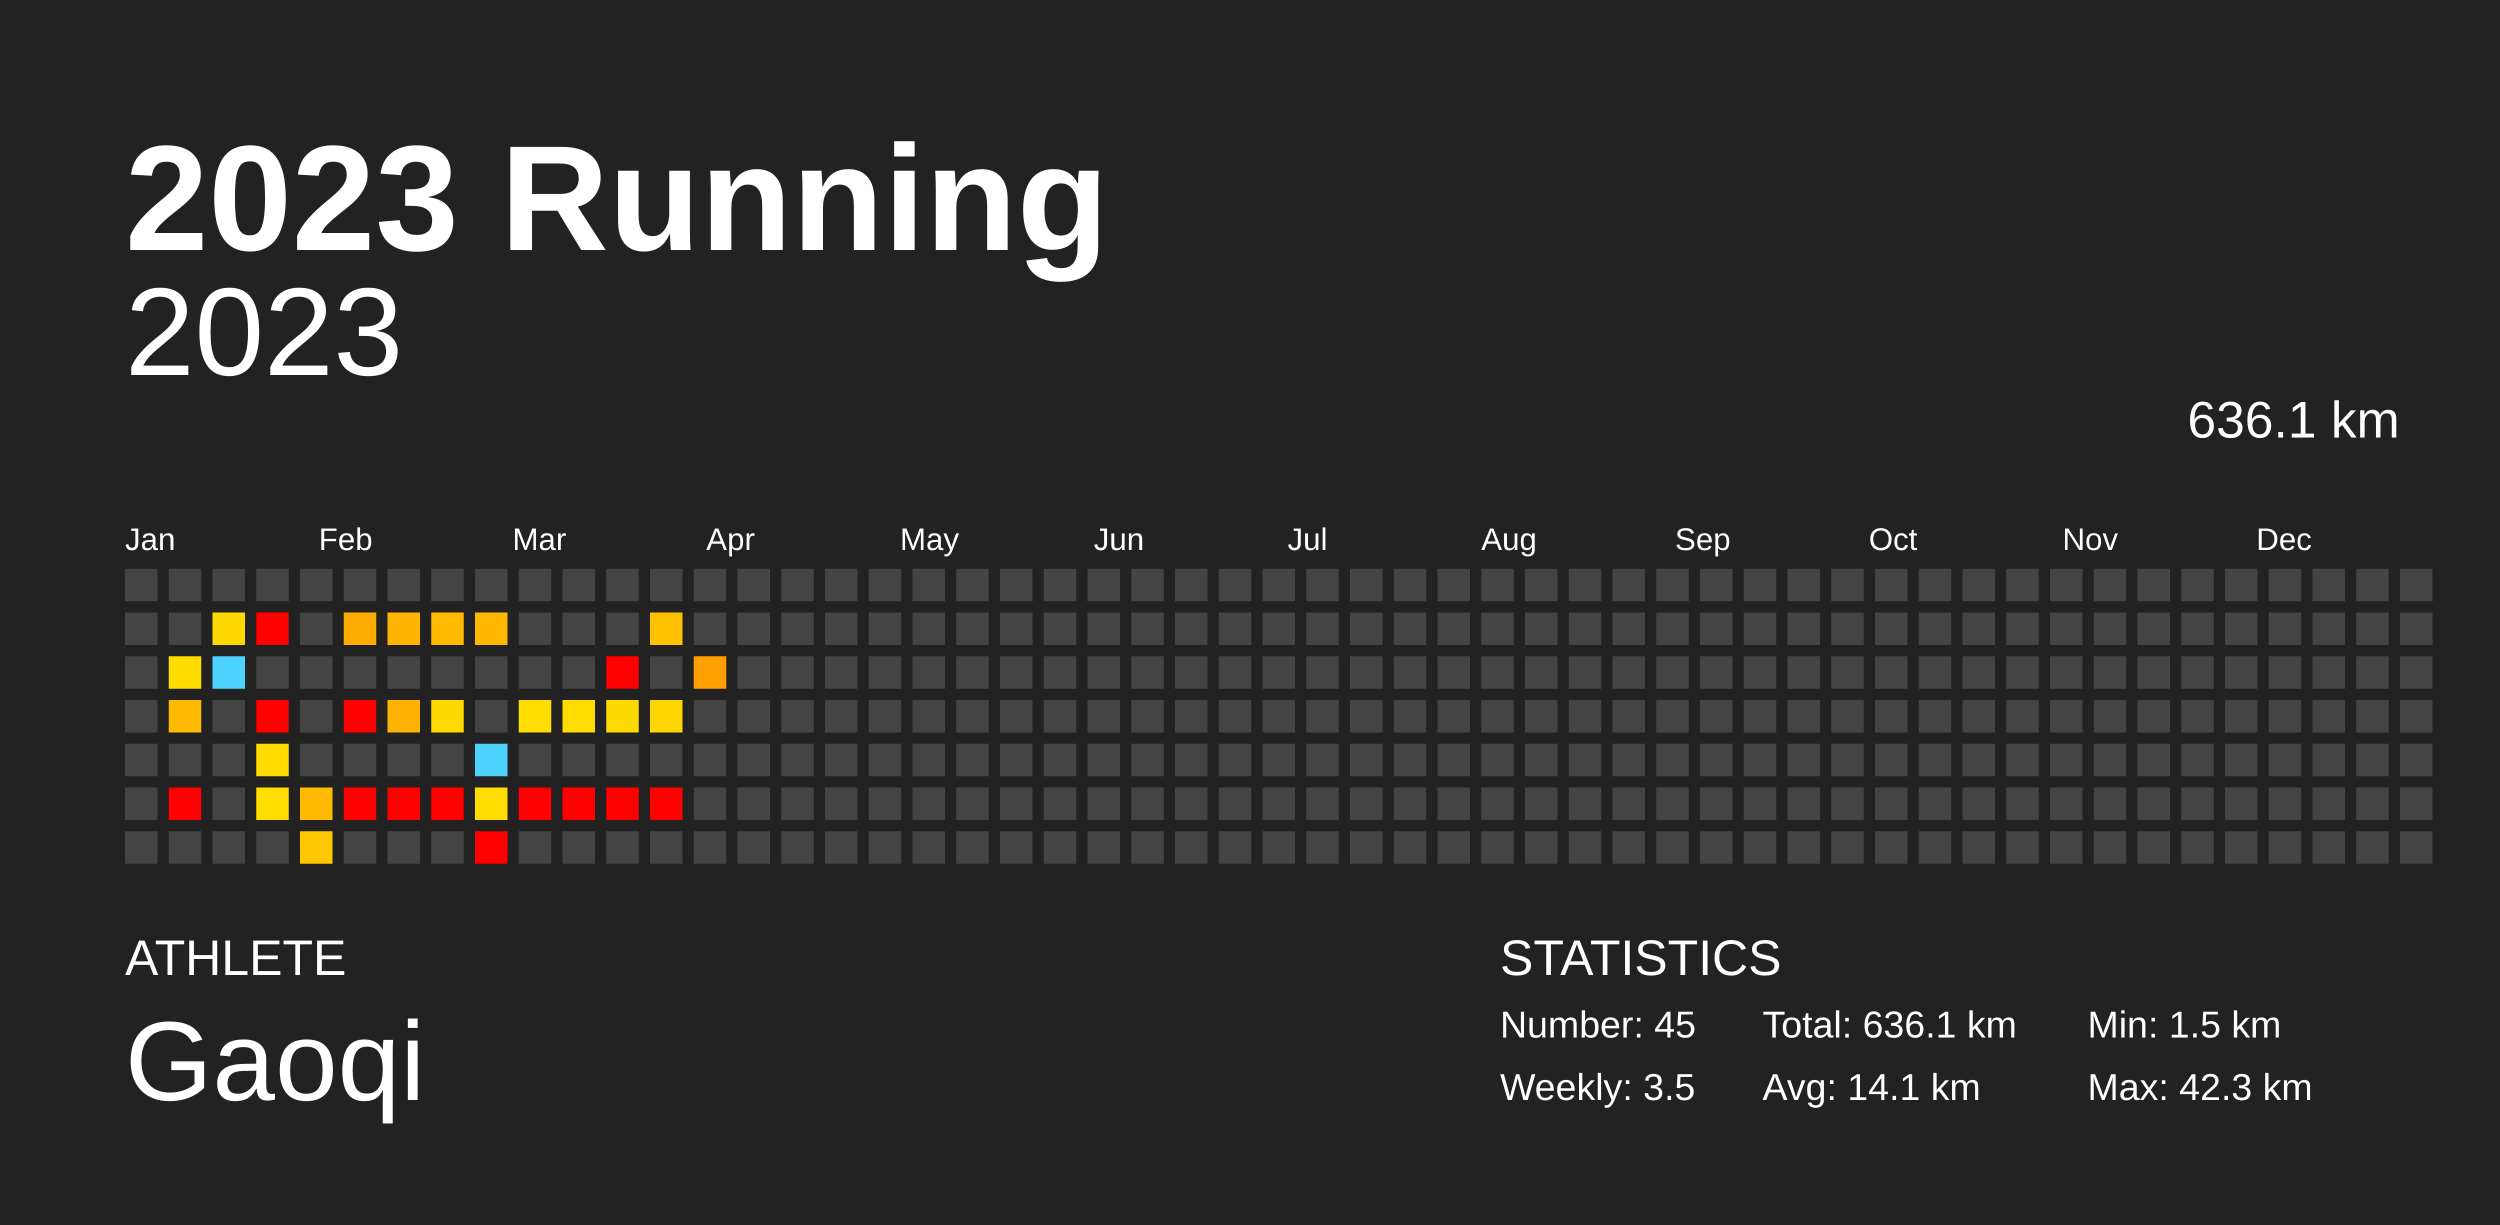
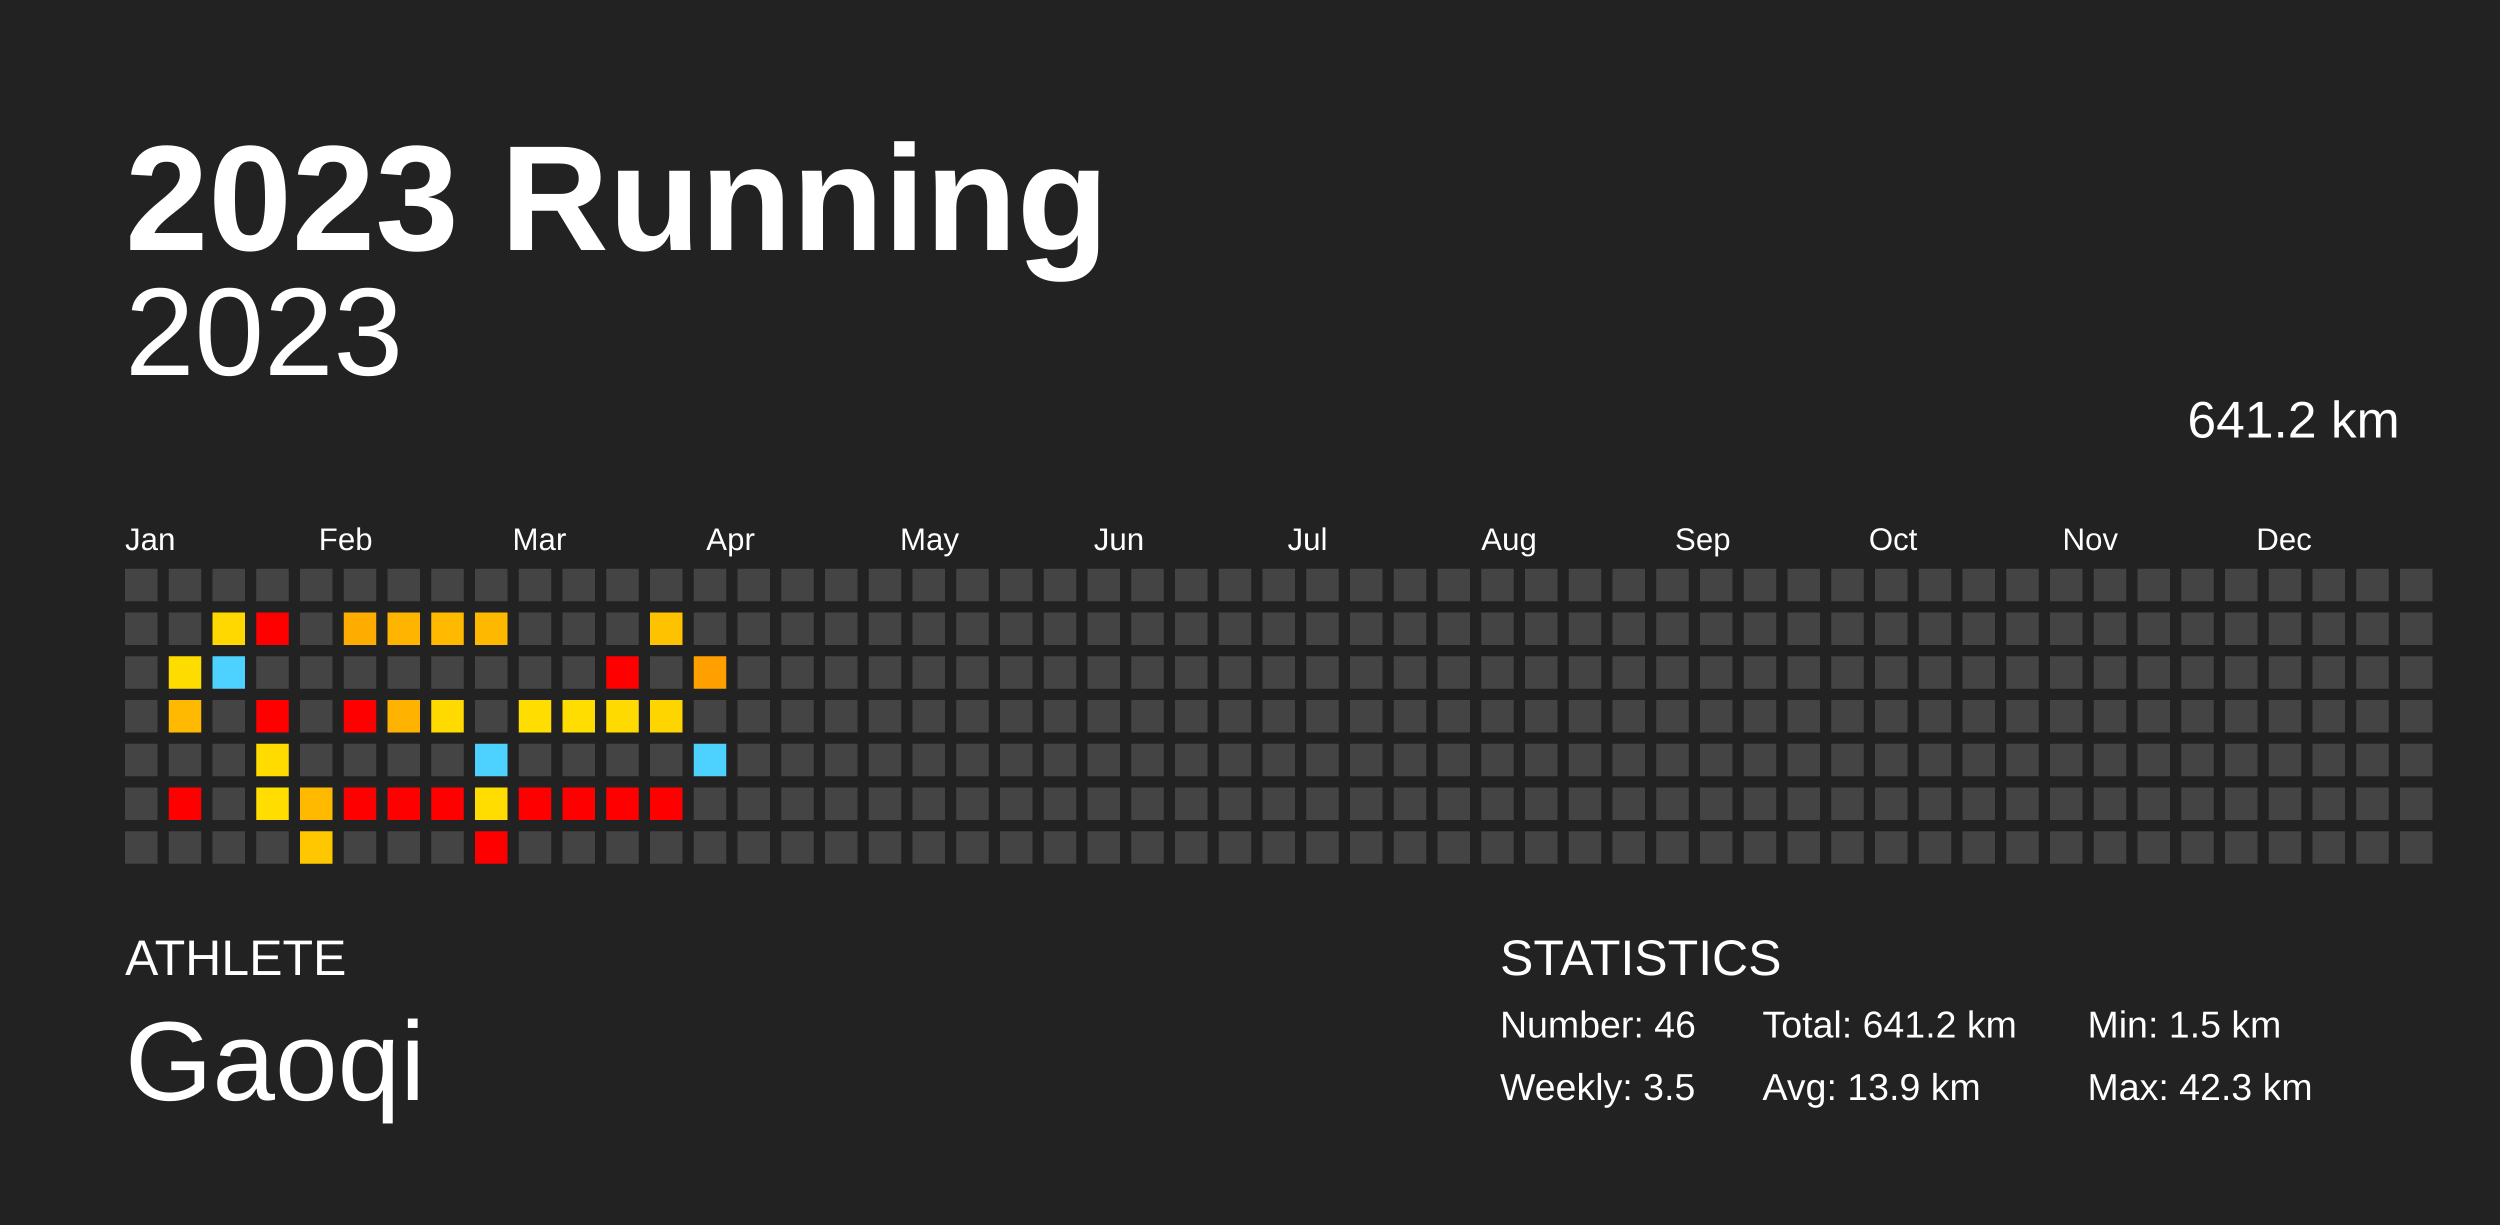
<svg xmlns="http://www.w3.org/2000/svg" baseProfile="full" height="98mm" version="1.1" viewBox="0,0,200,98" width="200mm">
  <defs />
  <rect fill="#222222" height="98" width="200" x="0" y="0" />
  <text fill="#FFFFFF" style="font-size:12px; font-family:Arial; font-weight:bold;" x="10" y="20">2023 Running</text>
  <text fill="#FFFFFF" style="font-size:4px; font-family:Arial" x="10" y="78">ATHLETE</text>
  <text fill="#FFFFFF" style="font-size:9px; font-family:Arial" x="10" y="88">Gaoqi</text>
  <text fill="#FFFFFF" style="font-size:4px; font-family:Arial" x="120" y="78">STATISTICS</text>
-   <text fill="#FFFFFF" style="font-size:3px; font-family:Arial" x="120" y="83">Number: 45</text>
+   <text fill="#FFFFFF" style="font-size:3px; font-family:Arial" x="120" y="83">Number: 46</text>
  <text fill="#FFFFFF" style="font-size:3px; font-family:Arial" x="120" y="88">Weekly: 3.5</text>
-   <text fill="#FFFFFF" style="font-size:3px; font-family:Arial" x="141" y="83">Total: 636.1 km</text>
-   <text fill="#FFFFFF" style="font-size:3px; font-family:Arial" x="141" y="88">Avg: 14.1 km</text>
+   <text fill="#FFFFFF" style="font-size:3px; font-family:Arial" x="141" y="83">Total: 641.2 km</text>
+   <text fill="#FFFFFF" style="font-size:3px; font-family:Arial" x="141" y="88">Avg: 13.9 km</text>
  <text fill="#FFFFFF" style="font-size:3px; font-family:Arial" x="167" y="83">Min: 1.5 km</text>
  <text fill="#FFFFFF" style="font-size:3px; font-family:Arial" x="167" y="88">Max: 42.3 km</text>
  <text alignment-baseline="hanging" fill="#FFFFFF" style="font-size:10.0px; font-family:Arial;" x="10" y="30">2023</text>
-   <text alignment-baseline="hanging" fill="#FFFFFF" style="font-size:4.125px; font-family:Arial;" x="175" y="35">636.1 km</text>
+   <text alignment-baseline="hanging" fill="#FFFFFF" style="font-size:4.125px; font-family:Arial;" x="175" y="35">641.2 km</text>
  <text fill="#FFFFFF" style="font-size:2.5px; font-family:Arial" x="10.0" y="44">Jan</text>
  <text fill="#FFFFFF" style="font-size:2.5px; font-family:Arial" x="25.5" y="44">Feb</text>
  <text fill="#FFFFFF" style="font-size:2.5px; font-family:Arial" x="41.0" y="44">Mar</text>
  <text fill="#FFFFFF" style="font-size:2.5px; font-family:Arial" x="56.5" y="44">Apr</text>
  <text fill="#FFFFFF" style="font-size:2.5px; font-family:Arial" x="72.0" y="44">May</text>
  <text fill="#FFFFFF" style="font-size:2.5px; font-family:Arial" x="87.5" y="44">Jun</text>
  <text fill="#FFFFFF" style="font-size:2.5px; font-family:Arial" x="103.0" y="44">Jul</text>
  <text fill="#FFFFFF" style="font-size:2.5px; font-family:Arial" x="118.5" y="44">Aug</text>
  <text fill="#FFFFFF" style="font-size:2.5px; font-family:Arial" x="134.0" y="44">Sep</text>
  <text fill="#FFFFFF" style="font-size:2.5px; font-family:Arial" x="149.5" y="44">Oct</text>
  <text fill="#FFFFFF" style="font-size:2.5px; font-family:Arial" x="165.0" y="44">Nov</text>
  <text fill="#FFFFFF" style="font-size:2.5px; font-family:Arial" x="180.5" y="44">Dec</text>
  <rect fill="#444444" height="2.6" width="2.6" x="10.0" y="45.5" />
  <rect fill="#444444" height="2.6" width="2.6" x="10.0" y="49.0" />
  <rect fill="#444444" height="2.6" width="2.6" x="10.0" y="52.5" />
  <rect fill="#444444" height="2.6" width="2.6" x="10.0" y="56.0" />
  <rect fill="#444444" height="2.6" width="2.6" x="10.0" y="59.5" />
  <rect fill="#444444" height="2.6" width="2.6" x="10.0" y="63.0" />
  <rect fill="#444444" height="2.6" width="2.6" x="10.0" y="66.5" />
  <rect fill="#444444" height="2.6" width="2.6" x="13.5" y="45.5" />
  <rect fill="#444444" height="2.6" width="2.6" x="13.5" y="49.0" />
  <rect fill="#ffdc00" height="2.6" width="2.6" x="13.5" y="52.5" />
  <rect fill="#ffb900" height="2.6" width="2.6" x="13.5" y="56.0" />
  <rect fill="#444444" height="2.6" width="2.6" x="13.5" y="59.5" />
  <rect fill="red" height="2.6" width="2.6" x="13.5" y="63.0" />
  <rect fill="#444444" height="2.6" width="2.6" x="13.5" y="66.5" />
  <rect fill="#444444" height="2.6" width="2.6" x="17.0" y="45.5" />
  <rect fill="#ffd800" height="2.6" width="2.6" x="17.0" y="49.0" />
  <rect fill="#4dd2ff" height="2.6" width="2.6" x="17.0" y="52.5" />
  <rect fill="#444444" height="2.6" width="2.6" x="17.0" y="56.0" />
  <rect fill="#444444" height="2.6" width="2.6" x="17.0" y="59.5" />
  <rect fill="#444444" height="2.6" width="2.6" x="17.0" y="63.0" />
  <rect fill="#444444" height="2.6" width="2.6" x="17.0" y="66.5" />
  <rect fill="#444444" height="2.6" width="2.6" x="20.5" y="45.5" />
  <rect fill="red" height="2.6" width="2.6" x="20.5" y="49.0" />
  <rect fill="#444444" height="2.6" width="2.6" x="20.5" y="52.5" />
  <rect fill="red" height="2.6" width="2.6" x="20.5" y="56.0" />
  <rect fill="#ffdb00" height="2.6" width="2.6" x="20.5" y="59.5" />
  <rect fill="#ffdd00" height="2.6" width="2.6" x="20.5" y="63.0" />
  <rect fill="#444444" height="2.6" width="2.6" x="20.5" y="66.5" />
  <rect fill="#444444" height="2.6" width="2.6" x="24.0" y="45.5" />
  <rect fill="#444444" height="2.6" width="2.6" x="24.0" y="49.0" />
  <rect fill="#444444" height="2.6" width="2.6" x="24.0" y="52.5" />
  <rect fill="#444444" height="2.6" width="2.6" x="24.0" y="56.0" />
  <rect fill="#444444" height="2.6" width="2.6" x="24.0" y="59.5" />
  <rect fill="#ffba00" height="2.6" width="2.6" x="24.0" y="63.0" />
  <rect fill="#ffc700" height="2.6" width="2.6" x="24.0" y="66.5" />
  <rect fill="#444444" height="2.6" width="2.6" x="27.5" y="45.5" />
  <rect fill="#ffac00" height="2.6" width="2.6" x="27.5" y="49.0" />
  <rect fill="#444444" height="2.6" width="2.6" x="27.5" y="52.5" />
  <rect fill="red" height="2.6" width="2.6" x="27.5" y="56.0" />
  <rect fill="#444444" height="2.6" width="2.6" x="27.5" y="59.5" />
  <rect fill="red" height="2.6" width="2.6" x="27.5" y="63.0" />
  <rect fill="#444444" height="2.6" width="2.6" x="27.5" y="66.5" />
  <rect fill="#444444" height="2.6" width="2.6" x="31.0" y="45.5" />
  <rect fill="#ffb400" height="2.6" width="2.6" x="31.0" y="49.0" />
  <rect fill="#444444" height="2.6" width="2.6" x="31.0" y="52.5" />
  <rect fill="#ffb300" height="2.6" width="2.6" x="31.0" y="56.0" />
  <rect fill="#444444" height="2.6" width="2.6" x="31.0" y="59.5" />
  <rect fill="red" height="2.6" width="2.6" x="31.0" y="63.0" />
  <rect fill="#444444" height="2.6" width="2.6" x="31.0" y="66.5" />
  <rect fill="#444444" height="2.6" width="2.6" x="34.5" y="45.5" />
  <rect fill="#ffba00" height="2.6" width="2.6" x="34.5" y="49.0" />
  <rect fill="#444444" height="2.6" width="2.6" x="34.5" y="52.5" />
  <rect fill="#ffda00" height="2.6" width="2.6" x="34.5" y="56.0" />
  <rect fill="#444444" height="2.6" width="2.6" x="34.5" y="59.5" />
  <rect fill="red" height="2.6" width="2.6" x="34.5" y="63.0" />
  <rect fill="#444444" height="2.6" width="2.6" x="34.5" y="66.5" />
  <rect fill="#444444" height="2.6" width="2.6" x="38.0" y="45.5" />
  <rect fill="#ffb800" height="2.6" width="2.6" x="38.0" y="49.0" />
  <rect fill="#444444" height="2.6" width="2.6" x="38.0" y="52.5" />
  <rect fill="#444444" height="2.6" width="2.6" x="38.0" y="56.0" />
  <rect fill="#4dd2ff" height="2.6" width="2.6" x="38.0" y="59.5" />
  <rect fill="#ffdd00" height="2.6" width="2.6" x="38.0" y="63.0" />
  <rect fill="red" height="2.6" width="2.6" x="38.0" y="66.5" />
  <rect fill="#444444" height="2.6" width="2.6" x="41.5" y="45.5" />
  <rect fill="#444444" height="2.6" width="2.6" x="41.5" y="49.0" />
  <rect fill="#444444" height="2.6" width="2.6" x="41.5" y="52.5" />
  <rect fill="#ffdd00" height="2.6" width="2.6" x="41.5" y="56.0" />
  <rect fill="#444444" height="2.6" width="2.6" x="41.5" y="59.5" />
  <rect fill="red" height="2.6" width="2.6" x="41.5" y="63.0" />
  <rect fill="#444444" height="2.6" width="2.6" x="41.5" y="66.5" />
  <rect fill="#444444" height="2.6" width="2.6" x="45.0" y="45.5" />
  <rect fill="#444444" height="2.6" width="2.6" x="45.0" y="49.0" />
  <rect fill="#444444" height="2.6" width="2.6" x="45.0" y="52.5" />
  <rect fill="#ffdd00" height="2.6" width="2.6" x="45.0" y="56.0" />
  <rect fill="#444444" height="2.6" width="2.6" x="45.0" y="59.5" />
  <rect fill="red" height="2.6" width="2.6" x="45.0" y="63.0" />
  <rect fill="#444444" height="2.6" width="2.6" x="45.0" y="66.5" />
  <rect fill="#444444" height="2.6" width="2.6" x="48.5" y="45.5" />
  <rect fill="#444444" height="2.6" width="2.6" x="48.5" y="49.0" />
  <rect fill="red" height="2.6" width="2.6" x="48.5" y="52.5" />
  <rect fill="#ffda00" height="2.6" width="2.6" x="48.5" y="56.0" />
  <rect fill="#444444" height="2.6" width="2.6" x="48.5" y="59.5" />
  <rect fill="red" height="2.6" width="2.6" x="48.5" y="63.0" />
  <rect fill="#444444" height="2.6" width="2.6" x="48.5" y="66.5" />
  <rect fill="#444444" height="2.6" width="2.6" x="52.0" y="45.5" />
  <rect fill="#ffc200" height="2.6" width="2.6" x="52.0" y="49.0" />
  <rect fill="#444444" height="2.6" width="2.6" x="52.0" y="52.5" />
  <rect fill="#ffd500" height="2.6" width="2.6" x="52.0" y="56.0" />
  <rect fill="#444444" height="2.6" width="2.6" x="52.0" y="59.5" />
  <rect fill="red" height="2.6" width="2.6" x="52.0" y="63.0" />
  <rect fill="#444444" height="2.6" width="2.6" x="52.0" y="66.5" />
  <rect fill="#444444" height="2.6" width="2.6" x="55.5" y="45.5" />
  <rect fill="#444444" height="2.6" width="2.6" x="55.5" y="49.0" />
  <rect fill="#ff9f00" height="2.6" width="2.6" x="55.5" y="52.5" />
  <rect fill="#444444" height="2.6" width="2.6" x="55.5" y="56.0" />
-   <rect fill="#444444" height="2.6" width="2.6" x="55.5" y="59.5" />
+   <rect fill="#4dd2ff" height="2.6" width="2.6" x="55.5" y="59.5" />
  <rect fill="#444444" height="2.6" width="2.6" x="55.5" y="63.0" />
  <rect fill="#444444" height="2.6" width="2.6" x="55.5" y="66.5" />
  <rect fill="#444444" height="2.6" width="2.6" x="59.0" y="45.5" />
  <rect fill="#444444" height="2.6" width="2.6" x="59.0" y="49.0" />
  <rect fill="#444444" height="2.6" width="2.6" x="59.0" y="52.5" />
  <rect fill="#444444" height="2.6" width="2.6" x="59.0" y="56.0" />
  <rect fill="#444444" height="2.6" width="2.6" x="59.0" y="59.5" />
  <rect fill="#444444" height="2.6" width="2.6" x="59.0" y="63.0" />
  <rect fill="#444444" height="2.6" width="2.6" x="59.0" y="66.5" />
  <rect fill="#444444" height="2.6" width="2.6" x="62.5" y="45.5" />
  <rect fill="#444444" height="2.6" width="2.6" x="62.5" y="49.0" />
  <rect fill="#444444" height="2.6" width="2.6" x="62.5" y="52.5" />
  <rect fill="#444444" height="2.6" width="2.6" x="62.5" y="56.0" />
  <rect fill="#444444" height="2.6" width="2.6" x="62.5" y="59.5" />
  <rect fill="#444444" height="2.6" width="2.6" x="62.5" y="63.0" />
  <rect fill="#444444" height="2.6" width="2.6" x="62.5" y="66.5" />
  <rect fill="#444444" height="2.6" width="2.6" x="66.0" y="45.5" />
  <rect fill="#444444" height="2.6" width="2.6" x="66.0" y="49.0" />
  <rect fill="#444444" height="2.6" width="2.6" x="66.0" y="52.5" />
  <rect fill="#444444" height="2.6" width="2.6" x="66.0" y="56.0" />
  <rect fill="#444444" height="2.6" width="2.6" x="66.0" y="59.5" />
  <rect fill="#444444" height="2.6" width="2.6" x="66.0" y="63.0" />
  <rect fill="#444444" height="2.6" width="2.6" x="66.0" y="66.5" />
  <rect fill="#444444" height="2.6" width="2.6" x="69.5" y="45.5" />
  <rect fill="#444444" height="2.6" width="2.6" x="69.5" y="49.0" />
  <rect fill="#444444" height="2.6" width="2.6" x="69.5" y="52.5" />
  <rect fill="#444444" height="2.6" width="2.6" x="69.5" y="56.0" />
  <rect fill="#444444" height="2.6" width="2.6" x="69.5" y="59.5" />
  <rect fill="#444444" height="2.6" width="2.6" x="69.5" y="63.0" />
  <rect fill="#444444" height="2.6" width="2.6" x="69.5" y="66.5" />
  <rect fill="#444444" height="2.6" width="2.6" x="73.0" y="45.5" />
  <rect fill="#444444" height="2.6" width="2.6" x="73.0" y="49.0" />
  <rect fill="#444444" height="2.6" width="2.6" x="73.0" y="52.5" />
  <rect fill="#444444" height="2.6" width="2.6" x="73.0" y="56.0" />
  <rect fill="#444444" height="2.6" width="2.6" x="73.0" y="59.5" />
  <rect fill="#444444" height="2.6" width="2.6" x="73.0" y="63.0" />
  <rect fill="#444444" height="2.6" width="2.6" x="73.0" y="66.5" />
  <rect fill="#444444" height="2.6" width="2.6" x="76.5" y="45.5" />
  <rect fill="#444444" height="2.6" width="2.6" x="76.5" y="49.0" />
  <rect fill="#444444" height="2.6" width="2.6" x="76.5" y="52.5" />
  <rect fill="#444444" height="2.6" width="2.6" x="76.5" y="56.0" />
  <rect fill="#444444" height="2.6" width="2.6" x="76.5" y="59.5" />
  <rect fill="#444444" height="2.6" width="2.6" x="76.5" y="63.0" />
  <rect fill="#444444" height="2.6" width="2.6" x="76.5" y="66.5" />
  <rect fill="#444444" height="2.6" width="2.6" x="80.0" y="45.5" />
  <rect fill="#444444" height="2.6" width="2.6" x="80.0" y="49.0" />
  <rect fill="#444444" height="2.6" width="2.6" x="80.0" y="52.5" />
  <rect fill="#444444" height="2.6" width="2.6" x="80.0" y="56.0" />
  <rect fill="#444444" height="2.6" width="2.6" x="80.0" y="59.5" />
  <rect fill="#444444" height="2.6" width="2.6" x="80.0" y="63.0" />
  <rect fill="#444444" height="2.6" width="2.6" x="80.0" y="66.5" />
  <rect fill="#444444" height="2.6" width="2.6" x="83.5" y="45.5" />
  <rect fill="#444444" height="2.6" width="2.6" x="83.5" y="49.0" />
  <rect fill="#444444" height="2.6" width="2.6" x="83.5" y="52.5" />
  <rect fill="#444444" height="2.6" width="2.6" x="83.5" y="56.0" />
  <rect fill="#444444" height="2.6" width="2.6" x="83.5" y="59.5" />
  <rect fill="#444444" height="2.6" width="2.6" x="83.5" y="63.0" />
  <rect fill="#444444" height="2.6" width="2.6" x="83.5" y="66.5" />
  <rect fill="#444444" height="2.6" width="2.6" x="87.0" y="45.5" />
  <rect fill="#444444" height="2.6" width="2.6" x="87.0" y="49.0" />
  <rect fill="#444444" height="2.6" width="2.6" x="87.0" y="52.5" />
  <rect fill="#444444" height="2.6" width="2.6" x="87.0" y="56.0" />
  <rect fill="#444444" height="2.6" width="2.6" x="87.0" y="59.5" />
  <rect fill="#444444" height="2.6" width="2.6" x="87.0" y="63.0" />
  <rect fill="#444444" height="2.6" width="2.6" x="87.0" y="66.5" />
  <rect fill="#444444" height="2.6" width="2.6" x="90.5" y="45.5" />
  <rect fill="#444444" height="2.6" width="2.6" x="90.5" y="49.0" />
  <rect fill="#444444" height="2.6" width="2.6" x="90.5" y="52.5" />
  <rect fill="#444444" height="2.6" width="2.6" x="90.5" y="56.0" />
  <rect fill="#444444" height="2.6" width="2.6" x="90.5" y="59.5" />
  <rect fill="#444444" height="2.6" width="2.6" x="90.5" y="63.0" />
  <rect fill="#444444" height="2.6" width="2.6" x="90.5" y="66.5" />
  <rect fill="#444444" height="2.6" width="2.6" x="94.0" y="45.5" />
  <rect fill="#444444" height="2.6" width="2.6" x="94.0" y="49.0" />
  <rect fill="#444444" height="2.6" width="2.6" x="94.0" y="52.5" />
  <rect fill="#444444" height="2.6" width="2.6" x="94.0" y="56.0" />
  <rect fill="#444444" height="2.6" width="2.6" x="94.0" y="59.5" />
  <rect fill="#444444" height="2.6" width="2.6" x="94.0" y="63.0" />
  <rect fill="#444444" height="2.6" width="2.6" x="94.0" y="66.5" />
  <rect fill="#444444" height="2.6" width="2.6" x="97.5" y="45.5" />
  <rect fill="#444444" height="2.6" width="2.6" x="97.5" y="49.0" />
  <rect fill="#444444" height="2.6" width="2.6" x="97.5" y="52.5" />
  <rect fill="#444444" height="2.6" width="2.6" x="97.5" y="56.0" />
  <rect fill="#444444" height="2.6" width="2.6" x="97.5" y="59.5" />
  <rect fill="#444444" height="2.6" width="2.6" x="97.5" y="63.0" />
  <rect fill="#444444" height="2.6" width="2.6" x="97.5" y="66.5" />
  <rect fill="#444444" height="2.6" width="2.6" x="101.0" y="45.5" />
  <rect fill="#444444" height="2.6" width="2.6" x="101.0" y="49.0" />
  <rect fill="#444444" height="2.6" width="2.6" x="101.0" y="52.5" />
  <rect fill="#444444" height="2.6" width="2.6" x="101.0" y="56.0" />
  <rect fill="#444444" height="2.6" width="2.6" x="101.0" y="59.5" />
  <rect fill="#444444" height="2.6" width="2.6" x="101.0" y="63.0" />
  <rect fill="#444444" height="2.6" width="2.6" x="101.0" y="66.5" />
  <rect fill="#444444" height="2.6" width="2.6" x="104.5" y="45.5" />
  <rect fill="#444444" height="2.6" width="2.6" x="104.5" y="49.0" />
  <rect fill="#444444" height="2.6" width="2.6" x="104.5" y="52.5" />
  <rect fill="#444444" height="2.6" width="2.6" x="104.5" y="56.0" />
  <rect fill="#444444" height="2.6" width="2.6" x="104.5" y="59.5" />
  <rect fill="#444444" height="2.6" width="2.6" x="104.5" y="63.0" />
  <rect fill="#444444" height="2.6" width="2.6" x="104.5" y="66.5" />
  <rect fill="#444444" height="2.6" width="2.6" x="108.0" y="45.5" />
  <rect fill="#444444" height="2.6" width="2.6" x="108.0" y="49.0" />
  <rect fill="#444444" height="2.6" width="2.6" x="108.0" y="52.5" />
  <rect fill="#444444" height="2.6" width="2.6" x="108.0" y="56.0" />
  <rect fill="#444444" height="2.6" width="2.6" x="108.0" y="59.5" />
  <rect fill="#444444" height="2.6" width="2.6" x="108.0" y="63.0" />
  <rect fill="#444444" height="2.6" width="2.6" x="108.0" y="66.5" />
  <rect fill="#444444" height="2.6" width="2.6" x="111.5" y="45.5" />
  <rect fill="#444444" height="2.6" width="2.6" x="111.5" y="49.0" />
  <rect fill="#444444" height="2.6" width="2.6" x="111.5" y="52.5" />
  <rect fill="#444444" height="2.6" width="2.6" x="111.5" y="56.0" />
  <rect fill="#444444" height="2.6" width="2.6" x="111.5" y="59.5" />
  <rect fill="#444444" height="2.6" width="2.6" x="111.5" y="63.0" />
  <rect fill="#444444" height="2.6" width="2.6" x="111.5" y="66.5" />
  <rect fill="#444444" height="2.6" width="2.6" x="115.0" y="45.5" />
  <rect fill="#444444" height="2.6" width="2.6" x="115.0" y="49.0" />
  <rect fill="#444444" height="2.6" width="2.6" x="115.0" y="52.5" />
  <rect fill="#444444" height="2.6" width="2.6" x="115.0" y="56.0" />
  <rect fill="#444444" height="2.6" width="2.6" x="115.0" y="59.5" />
  <rect fill="#444444" height="2.6" width="2.6" x="115.0" y="63.0" />
  <rect fill="#444444" height="2.6" width="2.6" x="115.0" y="66.5" />
  <rect fill="#444444" height="2.6" width="2.6" x="118.5" y="45.5" />
  <rect fill="#444444" height="2.6" width="2.6" x="118.5" y="49.0" />
  <rect fill="#444444" height="2.6" width="2.6" x="118.5" y="52.5" />
  <rect fill="#444444" height="2.6" width="2.6" x="118.5" y="56.0" />
  <rect fill="#444444" height="2.6" width="2.6" x="118.5" y="59.5" />
  <rect fill="#444444" height="2.6" width="2.6" x="118.5" y="63.0" />
  <rect fill="#444444" height="2.6" width="2.6" x="118.5" y="66.5" />
  <rect fill="#444444" height="2.6" width="2.6" x="122.0" y="45.5" />
  <rect fill="#444444" height="2.6" width="2.6" x="122.0" y="49.0" />
  <rect fill="#444444" height="2.6" width="2.6" x="122.0" y="52.5" />
  <rect fill="#444444" height="2.6" width="2.6" x="122.0" y="56.0" />
  <rect fill="#444444" height="2.6" width="2.6" x="122.0" y="59.5" />
  <rect fill="#444444" height="2.6" width="2.6" x="122.0" y="63.0" />
  <rect fill="#444444" height="2.6" width="2.6" x="122.0" y="66.5" />
  <rect fill="#444444" height="2.6" width="2.6" x="125.5" y="45.5" />
  <rect fill="#444444" height="2.6" width="2.6" x="125.5" y="49.0" />
  <rect fill="#444444" height="2.6" width="2.6" x="125.5" y="52.5" />
  <rect fill="#444444" height="2.6" width="2.6" x="125.5" y="56.0" />
  <rect fill="#444444" height="2.6" width="2.6" x="125.5" y="59.5" />
  <rect fill="#444444" height="2.6" width="2.6" x="125.5" y="63.0" />
  <rect fill="#444444" height="2.6" width="2.6" x="125.5" y="66.5" />
  <rect fill="#444444" height="2.6" width="2.6" x="129.0" y="45.5" />
  <rect fill="#444444" height="2.6" width="2.6" x="129.0" y="49.0" />
  <rect fill="#444444" height="2.6" width="2.6" x="129.0" y="52.5" />
  <rect fill="#444444" height="2.6" width="2.6" x="129.0" y="56.0" />
  <rect fill="#444444" height="2.6" width="2.6" x="129.0" y="59.5" />
  <rect fill="#444444" height="2.6" width="2.6" x="129.0" y="63.0" />
  <rect fill="#444444" height="2.6" width="2.6" x="129.0" y="66.5" />
  <rect fill="#444444" height="2.6" width="2.6" x="132.5" y="45.5" />
  <rect fill="#444444" height="2.6" width="2.6" x="132.5" y="49.0" />
  <rect fill="#444444" height="2.6" width="2.6" x="132.5" y="52.5" />
  <rect fill="#444444" height="2.6" width="2.6" x="132.5" y="56.0" />
  <rect fill="#444444" height="2.6" width="2.6" x="132.5" y="59.5" />
  <rect fill="#444444" height="2.6" width="2.6" x="132.5" y="63.0" />
  <rect fill="#444444" height="2.6" width="2.6" x="132.5" y="66.5" />
  <rect fill="#444444" height="2.6" width="2.6" x="136.0" y="45.5" />
  <rect fill="#444444" height="2.6" width="2.6" x="136.0" y="49.0" />
  <rect fill="#444444" height="2.6" width="2.6" x="136.0" y="52.5" />
  <rect fill="#444444" height="2.6" width="2.6" x="136.0" y="56.0" />
  <rect fill="#444444" height="2.6" width="2.6" x="136.0" y="59.5" />
  <rect fill="#444444" height="2.6" width="2.6" x="136.0" y="63.0" />
  <rect fill="#444444" height="2.6" width="2.6" x="136.0" y="66.5" />
  <rect fill="#444444" height="2.6" width="2.6" x="139.5" y="45.5" />
  <rect fill="#444444" height="2.6" width="2.6" x="139.5" y="49.0" />
  <rect fill="#444444" height="2.6" width="2.6" x="139.5" y="52.5" />
  <rect fill="#444444" height="2.6" width="2.6" x="139.5" y="56.0" />
  <rect fill="#444444" height="2.6" width="2.6" x="139.5" y="59.5" />
  <rect fill="#444444" height="2.6" width="2.6" x="139.5" y="63.0" />
  <rect fill="#444444" height="2.6" width="2.6" x="139.5" y="66.5" />
  <rect fill="#444444" height="2.6" width="2.6" x="143.0" y="45.5" />
  <rect fill="#444444" height="2.6" width="2.6" x="143.0" y="49.0" />
  <rect fill="#444444" height="2.6" width="2.6" x="143.0" y="52.5" />
  <rect fill="#444444" height="2.6" width="2.6" x="143.0" y="56.0" />
  <rect fill="#444444" height="2.6" width="2.6" x="143.0" y="59.5" />
  <rect fill="#444444" height="2.6" width="2.6" x="143.0" y="63.0" />
  <rect fill="#444444" height="2.6" width="2.6" x="143.0" y="66.5" />
  <rect fill="#444444" height="2.6" width="2.6" x="146.5" y="45.5" />
  <rect fill="#444444" height="2.6" width="2.6" x="146.5" y="49.0" />
  <rect fill="#444444" height="2.6" width="2.6" x="146.5" y="52.5" />
  <rect fill="#444444" height="2.6" width="2.6" x="146.5" y="56.0" />
  <rect fill="#444444" height="2.6" width="2.6" x="146.5" y="59.5" />
  <rect fill="#444444" height="2.6" width="2.6" x="146.5" y="63.0" />
  <rect fill="#444444" height="2.6" width="2.6" x="146.5" y="66.5" />
  <rect fill="#444444" height="2.6" width="2.6" x="150.0" y="45.5" />
  <rect fill="#444444" height="2.6" width="2.6" x="150.0" y="49.0" />
  <rect fill="#444444" height="2.6" width="2.6" x="150.0" y="52.5" />
  <rect fill="#444444" height="2.6" width="2.6" x="150.0" y="56.0" />
  <rect fill="#444444" height="2.6" width="2.6" x="150.0" y="59.5" />
  <rect fill="#444444" height="2.6" width="2.6" x="150.0" y="63.0" />
  <rect fill="#444444" height="2.6" width="2.6" x="150.0" y="66.5" />
  <rect fill="#444444" height="2.6" width="2.6" x="153.5" y="45.5" />
  <rect fill="#444444" height="2.6" width="2.6" x="153.5" y="49.0" />
  <rect fill="#444444" height="2.6" width="2.6" x="153.5" y="52.5" />
  <rect fill="#444444" height="2.6" width="2.6" x="153.5" y="56.0" />
  <rect fill="#444444" height="2.6" width="2.6" x="153.5" y="59.5" />
  <rect fill="#444444" height="2.6" width="2.6" x="153.5" y="63.0" />
  <rect fill="#444444" height="2.6" width="2.6" x="153.5" y="66.5" />
  <rect fill="#444444" height="2.6" width="2.6" x="157.0" y="45.5" />
  <rect fill="#444444" height="2.6" width="2.6" x="157.0" y="49.0" />
  <rect fill="#444444" height="2.6" width="2.6" x="157.0" y="52.5" />
  <rect fill="#444444" height="2.6" width="2.6" x="157.0" y="56.0" />
  <rect fill="#444444" height="2.6" width="2.6" x="157.0" y="59.5" />
  <rect fill="#444444" height="2.6" width="2.6" x="157.0" y="63.0" />
  <rect fill="#444444" height="2.6" width="2.6" x="157.0" y="66.5" />
  <rect fill="#444444" height="2.6" width="2.6" x="160.5" y="45.5" />
  <rect fill="#444444" height="2.6" width="2.6" x="160.5" y="49.0" />
  <rect fill="#444444" height="2.6" width="2.6" x="160.5" y="52.5" />
  <rect fill="#444444" height="2.6" width="2.6" x="160.5" y="56.0" />
  <rect fill="#444444" height="2.6" width="2.6" x="160.5" y="59.5" />
  <rect fill="#444444" height="2.6" width="2.6" x="160.5" y="63.0" />
  <rect fill="#444444" height="2.6" width="2.6" x="160.5" y="66.5" />
  <rect fill="#444444" height="2.6" width="2.6" x="164.0" y="45.5" />
  <rect fill="#444444" height="2.6" width="2.6" x="164.0" y="49.0" />
  <rect fill="#444444" height="2.6" width="2.6" x="164.0" y="52.5" />
  <rect fill="#444444" height="2.6" width="2.6" x="164.0" y="56.0" />
  <rect fill="#444444" height="2.6" width="2.6" x="164.0" y="59.5" />
  <rect fill="#444444" height="2.6" width="2.6" x="164.0" y="63.0" />
  <rect fill="#444444" height="2.6" width="2.6" x="164.0" y="66.5" />
  <rect fill="#444444" height="2.6" width="2.6" x="167.5" y="45.5" />
  <rect fill="#444444" height="2.6" width="2.6" x="167.5" y="49.0" />
  <rect fill="#444444" height="2.6" width="2.6" x="167.5" y="52.5" />
  <rect fill="#444444" height="2.6" width="2.6" x="167.5" y="56.0" />
  <rect fill="#444444" height="2.6" width="2.6" x="167.5" y="59.5" />
  <rect fill="#444444" height="2.6" width="2.6" x="167.5" y="63.0" />
  <rect fill="#444444" height="2.6" width="2.6" x="167.5" y="66.5" />
  <rect fill="#444444" height="2.6" width="2.6" x="171.0" y="45.5" />
  <rect fill="#444444" height="2.6" width="2.6" x="171.0" y="49.0" />
  <rect fill="#444444" height="2.6" width="2.6" x="171.0" y="52.5" />
  <rect fill="#444444" height="2.6" width="2.6" x="171.0" y="56.0" />
  <rect fill="#444444" height="2.6" width="2.6" x="171.0" y="59.5" />
  <rect fill="#444444" height="2.6" width="2.6" x="171.0" y="63.0" />
  <rect fill="#444444" height="2.6" width="2.6" x="171.0" y="66.5" />
  <rect fill="#444444" height="2.6" width="2.6" x="174.5" y="45.5" />
  <rect fill="#444444" height="2.6" width="2.6" x="174.5" y="49.0" />
  <rect fill="#444444" height="2.6" width="2.6" x="174.5" y="52.5" />
  <rect fill="#444444" height="2.6" width="2.6" x="174.5" y="56.0" />
  <rect fill="#444444" height="2.6" width="2.6" x="174.5" y="59.5" />
  <rect fill="#444444" height="2.6" width="2.6" x="174.5" y="63.0" />
  <rect fill="#444444" height="2.6" width="2.6" x="174.5" y="66.5" />
  <rect fill="#444444" height="2.6" width="2.6" x="178.0" y="45.5" />
  <rect fill="#444444" height="2.6" width="2.6" x="178.0" y="49.0" />
  <rect fill="#444444" height="2.6" width="2.6" x="178.0" y="52.5" />
  <rect fill="#444444" height="2.6" width="2.6" x="178.0" y="56.0" />
  <rect fill="#444444" height="2.6" width="2.6" x="178.0" y="59.5" />
  <rect fill="#444444" height="2.6" width="2.6" x="178.0" y="63.0" />
  <rect fill="#444444" height="2.6" width="2.6" x="178.0" y="66.5" />
  <rect fill="#444444" height="2.6" width="2.6" x="181.5" y="45.5" />
  <rect fill="#444444" height="2.6" width="2.6" x="181.5" y="49.0" />
  <rect fill="#444444" height="2.6" width="2.6" x="181.5" y="52.5" />
  <rect fill="#444444" height="2.6" width="2.6" x="181.5" y="56.0" />
  <rect fill="#444444" height="2.6" width="2.6" x="181.5" y="59.5" />
  <rect fill="#444444" height="2.6" width="2.6" x="181.5" y="63.0" />
  <rect fill="#444444" height="2.6" width="2.6" x="181.5" y="66.5" />
  <rect fill="#444444" height="2.6" width="2.6" x="185.0" y="45.5" />
  <rect fill="#444444" height="2.6" width="2.6" x="185.0" y="49.0" />
  <rect fill="#444444" height="2.6" width="2.6" x="185.0" y="52.5" />
  <rect fill="#444444" height="2.6" width="2.6" x="185.0" y="56.0" />
  <rect fill="#444444" height="2.6" width="2.6" x="185.0" y="59.5" />
  <rect fill="#444444" height="2.6" width="2.6" x="185.0" y="63.0" />
  <rect fill="#444444" height="2.6" width="2.6" x="185.0" y="66.5" />
  <rect fill="#444444" height="2.6" width="2.6" x="188.5" y="45.5" />
  <rect fill="#444444" height="2.6" width="2.6" x="188.5" y="49.0" />
  <rect fill="#444444" height="2.6" width="2.6" x="188.5" y="52.5" />
  <rect fill="#444444" height="2.6" width="2.6" x="188.5" y="56.0" />
  <rect fill="#444444" height="2.6" width="2.6" x="188.5" y="59.5" />
  <rect fill="#444444" height="2.6" width="2.6" x="188.5" y="63.0" />
  <rect fill="#444444" height="2.6" width="2.6" x="188.5" y="66.5" />
  <rect fill="#444444" height="2.6" width="2.6" x="192.0" y="45.5" />
  <rect fill="#444444" height="2.6" width="2.6" x="192.0" y="49.0" />
  <rect fill="#444444" height="2.6" width="2.6" x="192.0" y="52.5" />
  <rect fill="#444444" height="2.6" width="2.6" x="192.0" y="56.0" />
  <rect fill="#444444" height="2.6" width="2.6" x="192.0" y="59.5" />
  <rect fill="#444444" height="2.6" width="2.6" x="192.0" y="63.0" />
  <rect fill="#444444" height="2.6" width="2.6" x="192.0" y="66.5" />
</svg>
